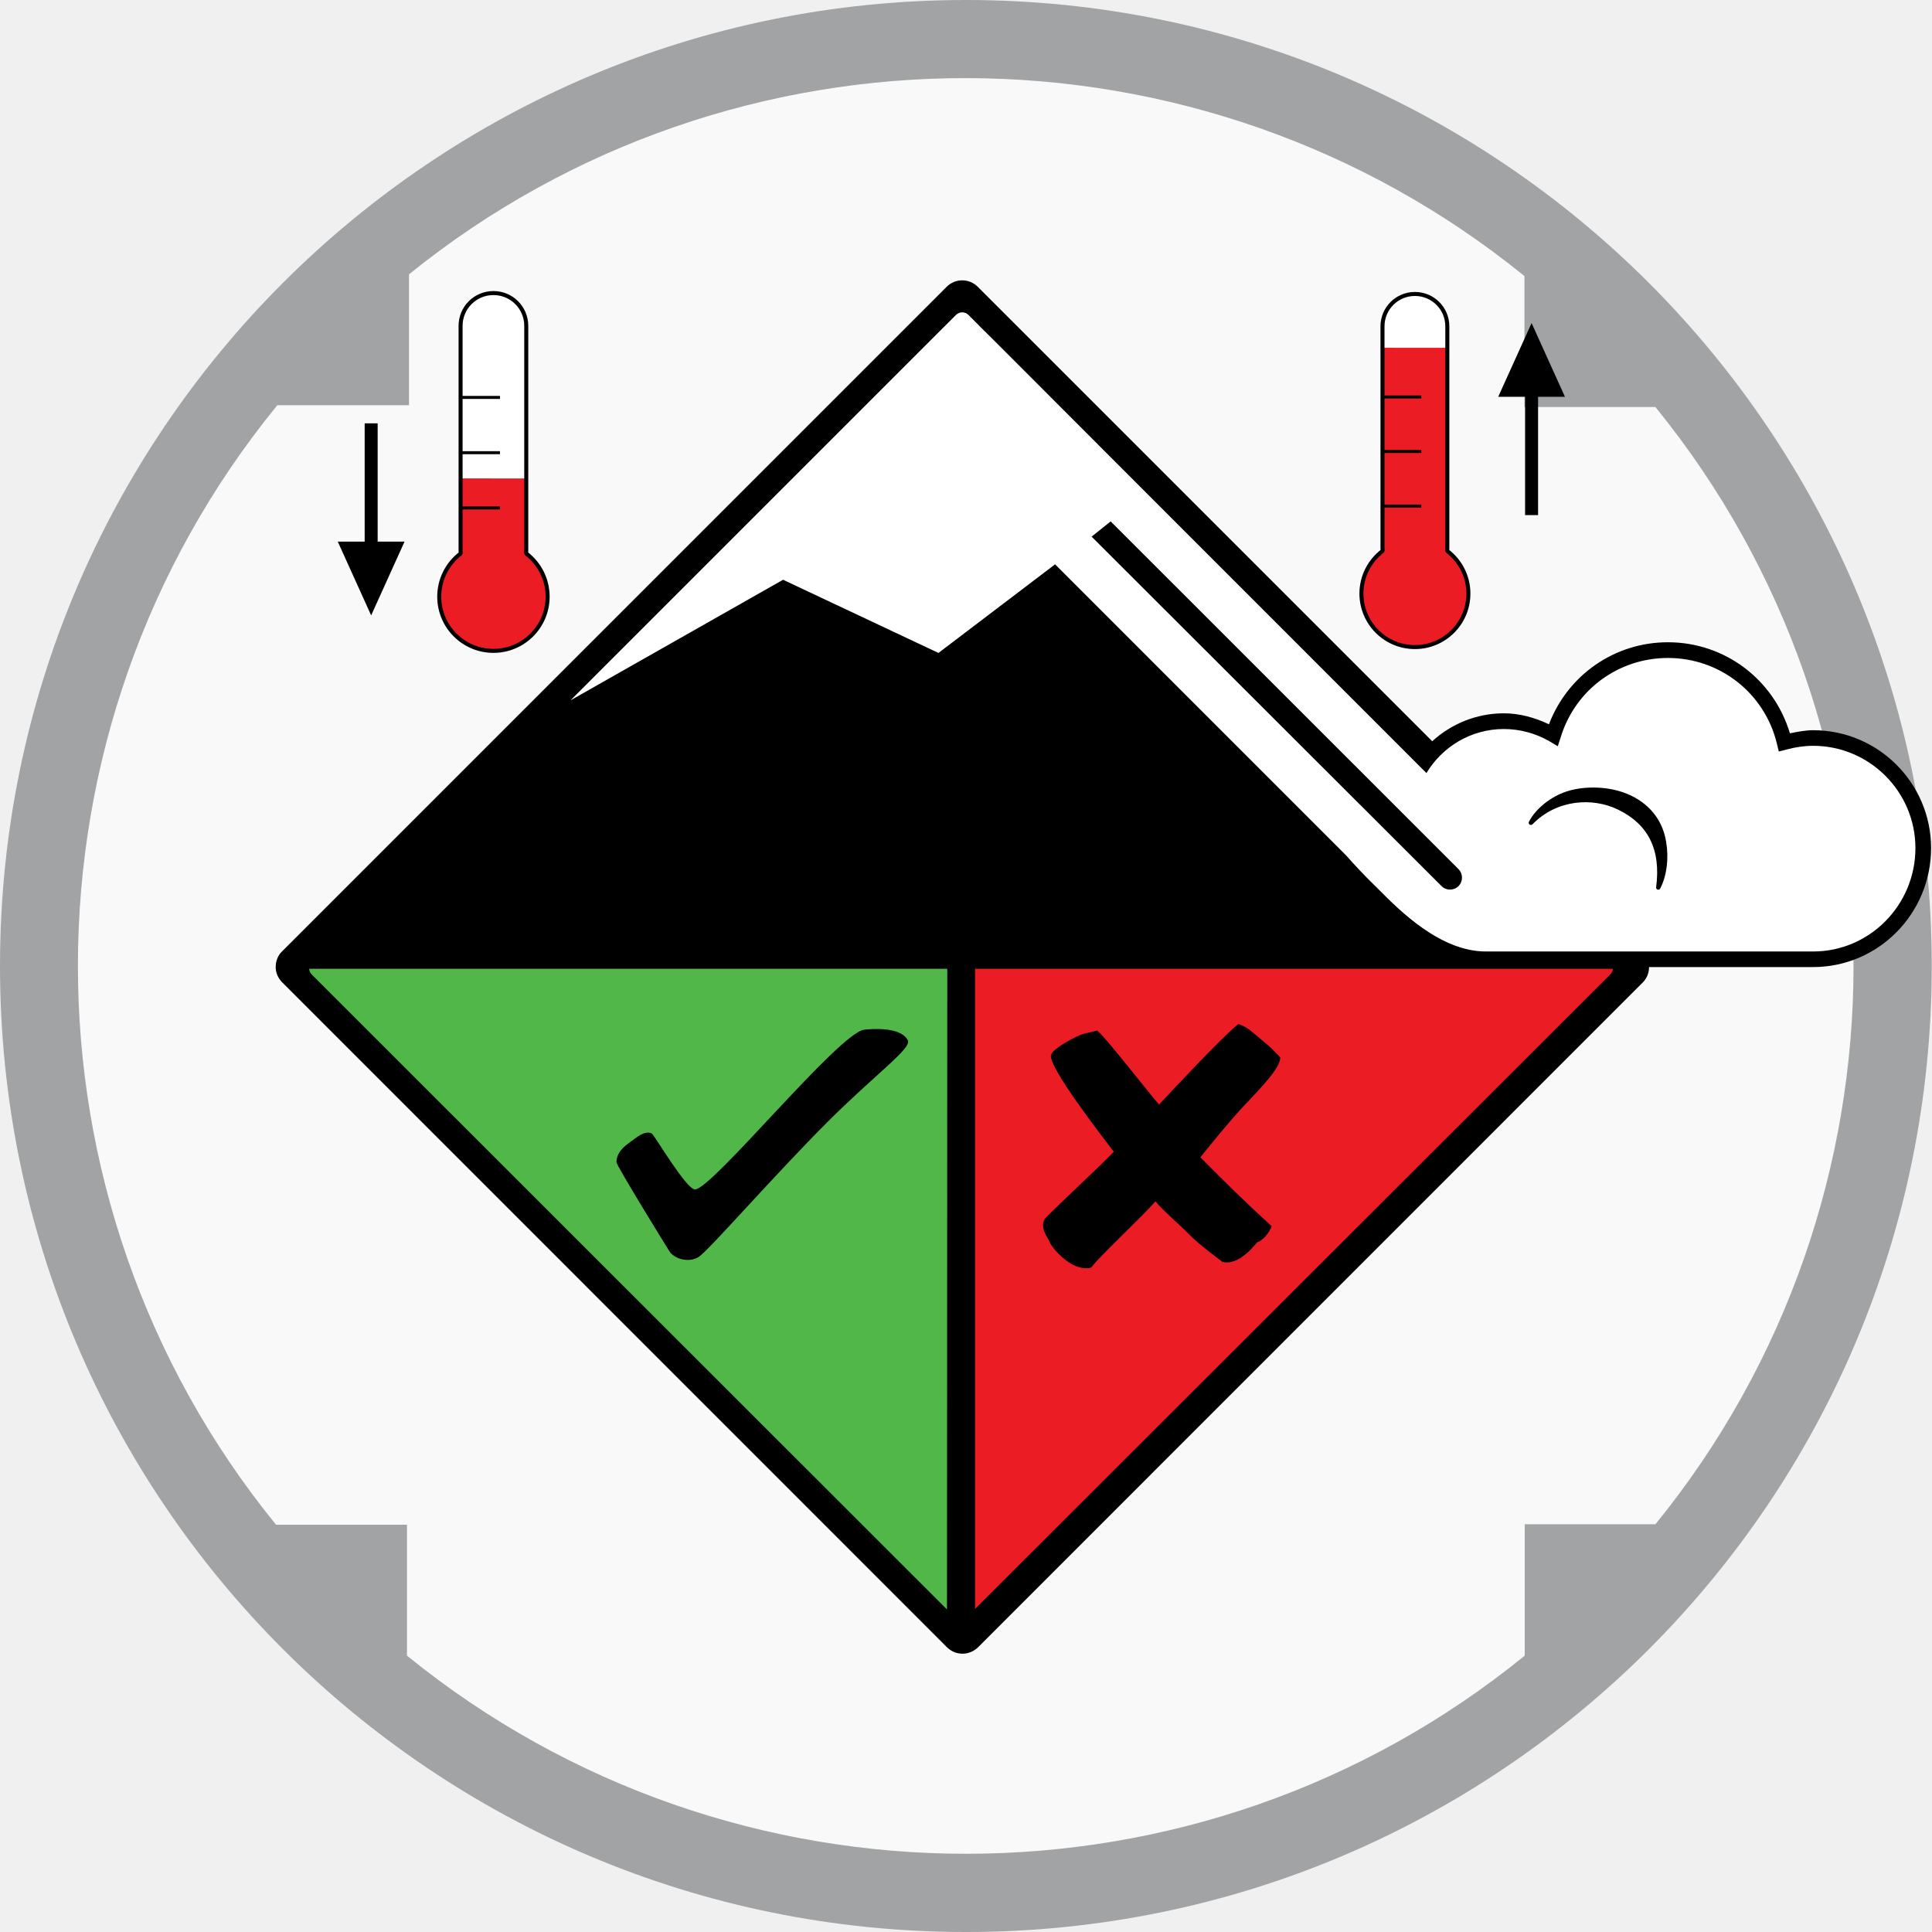
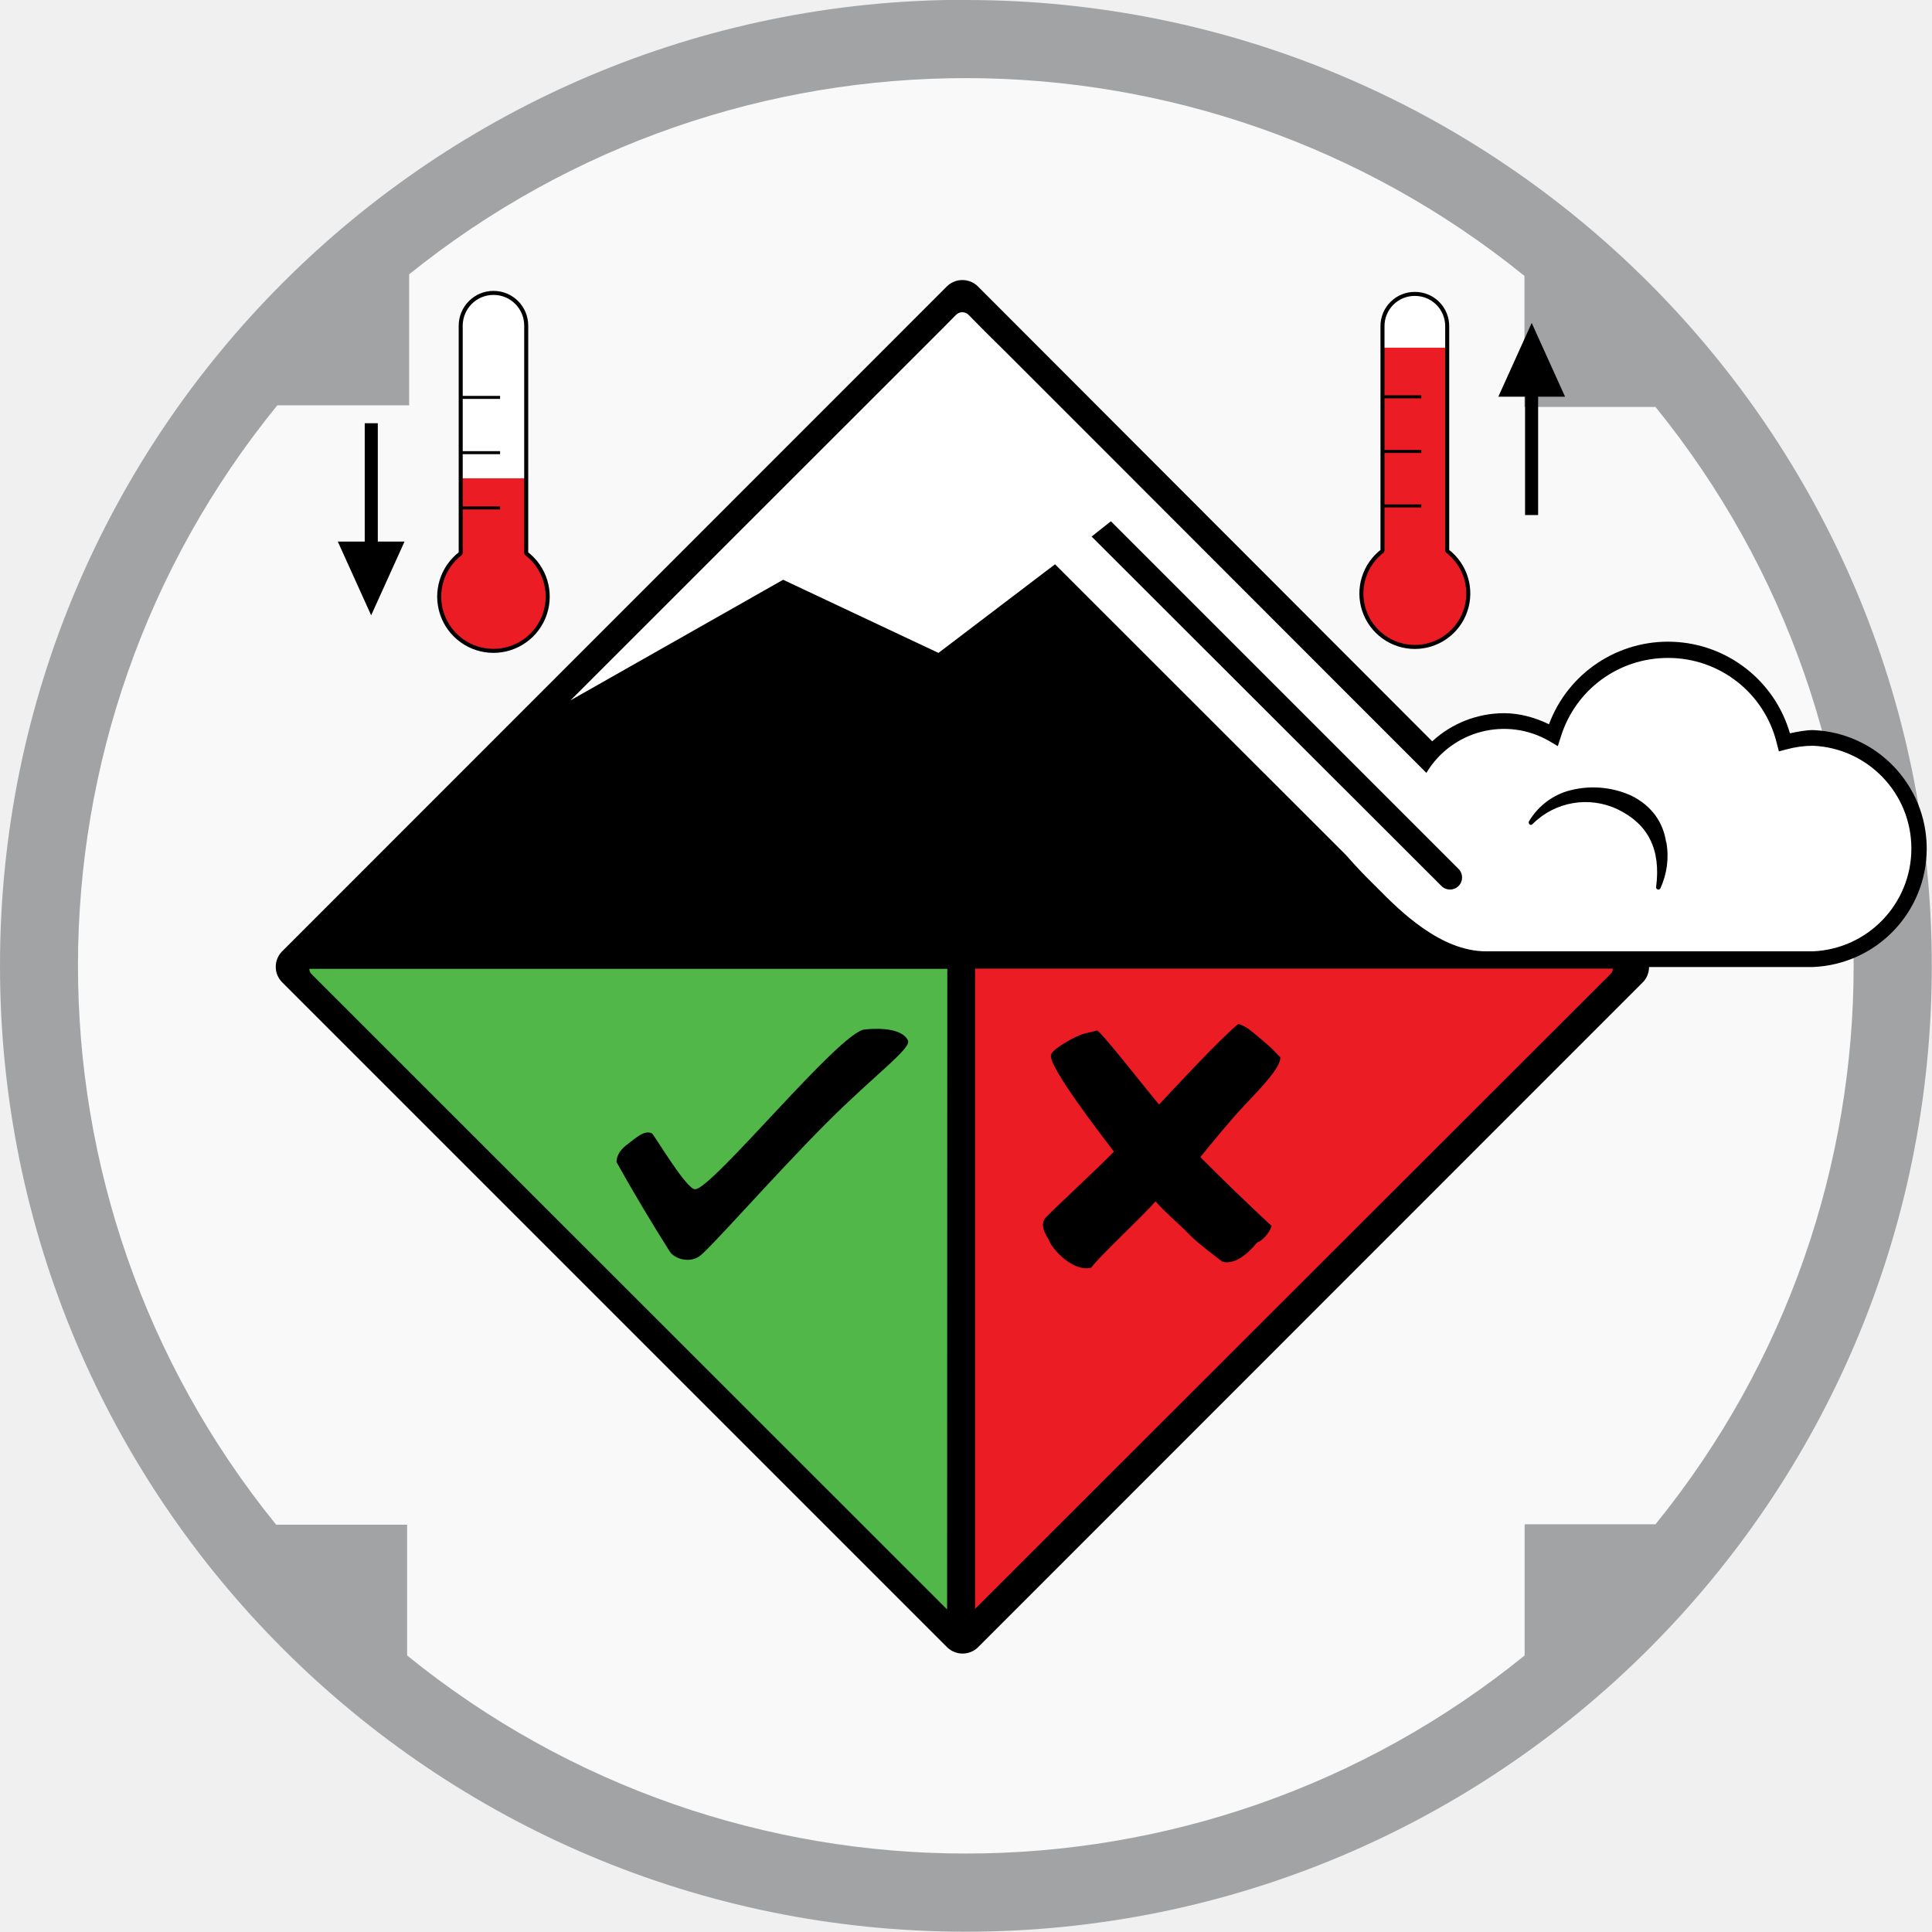
- <svg xmlns="http://www.w3.org/2000/svg" version="1.1" x="0px" y="0px" width="961.237px" height="961.364px" viewBox="319.444 19.065 961.237 961.364" enable-background="new 319.444 19.065 961.237 961.364" xml:space="preserve">
-   <g id="Layer_1">
-     <path opacity="0.6" fill="#FFFFFF" enable-background="new    " d="M1143.182,777.777h-65.151v65.152   c-161.616,131.439-394.318,131.439-556.187,0v-65.152h-65.151C325,615.909,325.252,382.449,457.323,220.707h65.53v-65.151   C684.47,25,916.54,25.505,1077.904,156.439v65.151h65.151C1274.748,383.586,1274.748,616.162,1143.182,777.777z" />
-     <path opacity="0.4" fill="#2C3034" enable-background="new    " d="M800.126,19.065c-265.53,0-480.682,215.152-480.682,480.682   c0,265.53,215.151,480.683,480.682,480.683s480.556-215.152,480.556-480.683C1280.682,234.217,1065.53,19.065,800.126,19.065z    M1078.156,777.777v65.152c-161.616,131.439-394.318,131.439-556.187,0v-65.152h-65.151   c-131.692-161.868-131.439-395.328,0.631-557.07h65.53v-65.151C684.596,25,916.667,25.505,1078.03,156.439v65.151h65.151   c131.439,161.616,131.439,394.318,0,555.935h-65.025V777.777L1078.156,777.777z" />
-     <path fill="#FFFFFF" d="M455.809,499.874c2.903,4.166,4.671,7.702,7.322,10.479c37.248,37.5,74.622,74.747,111.995,112.121   c71.212,71.339,142.425,142.677,213.511,214.016c6.061,6.061,8.712,6.187,15.908,1.641c1.895-1.136,3.662-2.651,5.178-4.166   c8.838-8.712,17.676-17.298,26.515-26.137c98.737-98.863,197.475-197.854,296.339-296.717c7.323-7.323,8.586-11.111,0.505-21.086   c-1.263-1.516-2.778-2.904-4.167-4.419c-49.368-49.369-98.863-98.864-148.232-148.232   c-56.061-56.313-112.121-112.626-168.308-168.813c-13.258-13.258-15.657-13.005-29.041,0.379   c-48.737,48.737-97.475,97.349-146.085,146.212c-34.976,35.102-69.697,70.455-104.672,105.556   c-22.854,22.854-46.086,45.202-68.939,68.056C460.732,491.667,458.712,495.581,455.809,499.874z" />
+ <svg xmlns="http://www.w3.org/2000/svg" xml:space="preserve" width="961.2" height="961.4" viewBox="319.4 19.1 961.2 961.4">
+   <g>
+     <path fill="#FFF" d="M1143.2 777.8H1078v65.1a441.5 441.5 0 0 1-556.2 0v-65.1h-65.1a441.6 441.6 0 0 1 .6-557H523v-65.2a441.8 441.8 0 0 1 555 .8v65.2h65.2a441 441 0 0 1 0 556.2z" opacity=".6" />
+     <path fill="#2C3034" d="M800.1 19a480.6 480.6 0 0 0-480.7 480.7 480.6 480.6 0 1 0 961.3 0A480.6 480.6 0 0 0 800 19.1zm278 758.8v65.1a441.5 441.5 0 0 1-556.1 0v-65.1h-65.2a441.6 441.6 0 0 1 .6-557H523v-65.2a441.8 441.8 0 0 1 555 .8v65.2h65.2a441.2 441.2 0 0 1 0 556h-65v.2z" opacity=".4" />
+     <path fill="#FFF" d="M455.8 499.9c3 4.1 4.7 7.7 7.3 10.5 37.3 37.5 74.7 74.7 112 112l213.5 214c6.1 6.2 8.7 6.3 16 1.7 1.8-1.1 3.6-2.6 5.1-4.1 8.9-8.7 17.7-17.3 26.5-26.2l296.4-296.7c7.3-7.3 8.6-11.1.5-21-1.3-1.6-2.8-3-4.2-4.5L980.7 337.4c-56-56.3-112.1-112.7-168.3-168.8-13.3-13.3-15.7-13-29 .3-48.8 48.8-97.5 97.4-146.2 146.3-35 35-69.6 70.4-104.6 105.5-22.9 22.9-46.1 45.2-69 68-2.9 3-4.9 6.9-7.8 11.2z" />
  </g>
-   <g id="Layer_2">
+   <g>
    <g>
      <g>
        <g>
-           <path d="M1221.65,382.416c-3.763,0-7.65,0.767-11.537,1.551c-8.053-26.804-32.401-45.313-60.702-45.313      c-26.606,0-49.82,16.32-59.211,40.819c-7.048-3.353-14.66-5.464-22.444-5.464c-13.72,0-26.232,5.333-35.637,13.902      L805.938,161.738c-4.254-4.235-11.136-4.235-15.391,0L459.702,492.576c-2.012,1.991-3.076,4.775-3.076,7.669      c0,2.896,1.219,5.61,3.287,7.684l330.79,330.855c2.027,1.997,4.783,3.16,7.694,3.16c2.87,0,5.626-1.163,7.694-3.16      l330.807-330.855c2.094-2.106,3.117-4.839,3.117-7.653h81.635c32.381,0,58.695-26.54,58.695-59.198      C1280.346,408.746,1254.031,382.416,1221.65,382.416z" />
+           <path d="M1221.7 382.4c-3.8 0-7.7.8-11.6 1.6a63.2 63.2 0 0 0-119.9-4.5c-7-3.4-14.7-5.5-22.4-5.5a52.8 52.8 0 0 0-35.7 14L806 161.6a11 11 0 0 0-15.4 0L459.7 492.6a10.9 10.9 0 0 0 .2 15.4l330.8 330.8a11 11 0 0 0 15.4 0l330.8-330.9c2-2 3.1-4.8 3.1-7.6h81.6a59 59 0 0 0 0-117.9z" />
        </g>
        <g>
-           <path fill="#50B748" d="M473.252,501.121c0.093,0.994,0.493,1.961,1.17,2.715L790.67,819.943l0.139-318.822H473.252z" />
-           <path fill="#EC1C24" d="M804.623,501.121v318.551l316.185-315.836c0.779-0.754,1.136-1.721,1.218-2.715H804.623z" />
+           <path fill="#50B748" d="M473.3 501.1c0 1 .4 2 1.1 2.7L790.7 820l.1-318.8H473.3z" />
+           <path fill="#EC1C24" d="M804.6 501.1v318.6l316.2-315.9c.8-.7 1.1-1.7 1.2-2.7H804.6z" />
        </g>
-         <path fill="#FFFFFF" d="M1221.65,390.182c-4.334,0-8.738,0.638-13.202,1.832l-3.876,1.014l-0.933-3.892     c-6.041-25.104-28.357-42.668-54.229-42.668c-24.582,0-46.052,15.784-53.298,39.268l-1.507,4.658l-4.163-2.483     c-6.93-3.973-14.78-6.085-22.688-6.085c-16.386,0-30.605,8.831-38.515,21.915l-36.167-36.174l0,0L865.877,240.345     c0-0.026,0-0.04-0.041-0.059l-45.481-45.528l-10.818-10.793h-0.041l-8.168-8.219c-0.82-0.81-1.956-1.258-3.083-1.258     c-1.139,0-2.243,0.448-3.076,1.258l-6.125,6.141h-0.031L603.321,367.566l105.777-60.014l77.32,36.417l58.034-44.088     l144.709,144.726c4.938,5.577,9.845,10.683,12.756,13.528l3.275,3.24c10.804,10.888,30.934,31.151,53.667,31.151h162.791     c28.08,0,50.906-23.075,50.906-51.448C1272.557,413.047,1249.73,390.182,1221.65,390.182z" />
+         <path fill="#FFF" d="M1221.7 390.2a51 51 0 0 0-13.3 1.8l-3.8 1-1-3.9a55.6 55.6 0 0 0-54.2-42.6c-24.6 0-46 15.8-53.3 39.2l-1.5 4.7-4.2-2.5a45 45 0 0 0-61.2 15.8l-36.1-36.1-127.2-127.3-45.5-45.5-10.9-10.8-8.2-8.3a4.4 4.4 0 0 0-6.1 0L789 182 603.3 367.6l105.8-60 77.3 36.4 58-44.1 144.8 144.7c4.9 5.6 9.8 10.7 12.7 13.5l3.3 3.3c10.8 10.9 31 31.1 53.7 31.1h162.7a51.2 51.2 0 0 0 0-102.3z" />
        <g>
-           <path d="M862.629,286.095l174.102,173.869c2.357,2.371,6.126,2.358,8.481,0c2.299-2.322,2.299-6.1-0.039-8.438L872.112,278.515      L862.629,286.095z" />
+           <path d="M862.6 286.1 1036.7 460a6 6 0 1 0 8.5-8.5l-173-173-9.6 7.6z" />
        </g>
-         <path d="M1148.55,438.181c-1.456-9.368-6.718-18.039-17.61-23.288c-9.681-4.66-22.683-5.039-32.027-1.979     c-7.625,2.483-15.271,8.422-18.669,15.062c-0.246,0.457-0.093,1.079,0.315,1.39c0.486,0.31,1.048,0.23,1.447-0.131     c12.203-12.479,29.906-13.41,42.446-7.376c15.114,7.294,21.556,19.886,19.087,38.725c-0.082,0.492,0.244,1,0.721,1.146     c0.53,0.182,1.063-0.067,1.307-0.508C1148.952,454.569,1149.852,446.062,1148.55,438.181z" />
+         <path d="M1148.5 438.2c-1.4-9.4-6.7-18-17.6-23.3a46 46 0 0 0-32-2 33.7 33.7 0 0 0-18.7 15c-.2.5 0 1.2.4 1.5.4.3 1 .2 1.4-.2a37.2 37.2 0 0 1 42.5-7.3c15 7.3 21.5 19.8 19 38.7 0 .5.3 1 .8 1.1.5.2 1 0 1.3-.5a38.3 38.3 0 0 0 3-23z" />
      </g>
-       <g id="yes">
-         <path d="M771.184,536.773c2.061,3.903-16.381,17.008-39.976,40.58c-26.613,26.63-59.17,63.993-64.013,67.103     c-5.252,3.324-12.267,0.822-14.543-2.589c-1.198-1.812-26.462-42.836-26.462-44.486c0-3.404,1.969-6.525,5.921-9.329     c3.965-2.858,7.999-6.729,11.685-4.932c1.139,0.536,17.139,27.865,21.49,27.807c8.687-0.185,71.903-78.309,84.281-79.49     C752.396,531.142,767.601,529.633,771.184,536.773z" />
+       <g>
+         <path d="M771.2 536.8c2 3.9-16.4 17-40 40.6-26.6 26.6-59.2 64-64 67-5.3 3.4-12.3.9-14.5-2.5a943.3 943.3 0 0 1-26.5-44.5c0-3.4 2-6.5 6-9.3 3.9-3 8-6.8 11.6-5 1.1.6 17.1 27.9 21.5 27.8 8.7-.2 71.9-78.3 84.3-79.5 2.8-.3 18-1.8 21.6 5.4z" />
      </g>
-       <g id="no">
-         <path d="M956.454,545.134c0.502,5.159-10.542,16.229-17.803,23.934c-7.271,7.699-15.381,17.836-21.898,25.858     c5.685,5.771,11.467,11.508,17.339,17.249c5.9,5.728,11.926,11.374,18.095,17.011c-0.969,3.422-5.044,7.704-7.081,7.93     c-0.724,0.656-8.707,11.861-17.316,9.898c0,0-12.169-9.012-16.657-13.715c-4.457-4.692-12.431-11.27-16.767-16.444     c-6.044,7.159-27.381,26.876-31.981,32.961c0,0-6.987,2.698-16.455-7.12c-1.561-1.587-2.922-3.302-4.029-5.16     c0.333-0.948-6.384-8.017-1.909-12.697c5.479-5.694,27.24-25.868,33.673-32.668c-6.021-7.92-33.009-42.694-31.235-48.226     c1.123-3.491,13.553-9.821,16.023-10.386l6.913-1.681c2.853,1.548,26.796,32.398,30.843,36.812     c7.523-8.056,31.072-33.348,39.45-40.086c1.895,0.669,3.617,1.522,5.154,2.602c1.53,1.081,10.768,8.988,10.768,8.988     L956.454,545.134z" />
+       <g>
+         <path d="M956.5 545.1c.5 5.2-10.6 16.3-17.8 24-7.3 7.7-15.4 17.8-22 25.8a1302 1302 0 0 0 35.5 34.3c-1 3.4-5 7.7-7 8-.8.6-8.8 11.8-17.4 9.8 0 0-12.2-9-16.7-13.7-4.4-4.7-12.4-11.3-16.7-16.4-6 7.1-27.4 26.8-32 33 0 0-7 2.6-16.5-7.2-1.5-1.6-2.9-3.3-4-5.2.3-1-6.4-8-2-12.7 5.6-5.7 27.3-25.8 33.8-32.6-6-8-33-42.7-31.3-48.3 1.2-3.4 13.6-9.8 16-10.3l7-1.7c2.8 1.5 26.8 32.4 30.8 36.8 7.5-8 31-33.4 39.5-40.1 1.9.7 3.6 1.5 5.1 2.6 1.5 1 10.8 9 10.8 9l4.9 5z" />
      </g>
-       <g id="thermometer_2" transform="translate(-259.6465,-264.8438)">
-         <path id="path3069_4_" fill="#FFFFFF" d="M1283.154,430.184c-8.935,0-16.135,7.188-16.135,16.123v110.48     c0,0.433,0.028,0.856,0.064,1.28c-6.404,4.861-10.541,12.553-10.541,21.212c0,14.698,11.915,26.612,26.611,26.612     s26.611-11.914,26.611-26.612c0-8.658-4.139-16.351-10.541-21.212c0.033-0.424,0.054-0.847,0.054-1.28v-110.48     C1299.278,437.371,1292.089,430.184,1283.154,430.184z" />
-         <g id="g3920_2_" transform="translate(-232.161,4.766189)">
-           <path id="path3893_2_" fill="#EC1C24" d="M1499.33,452.198v99.673c0,0.433,0.028,0.856,0.062,1.278      c-6.402,4.861-10.539,12.555-10.539,21.214c0,14.697,11.912,26.609,26.609,26.609c14.698,0,26.611-11.912,26.611-26.609      c0-8.659-4.137-16.354-10.541-21.214c0.033-0.421,0.053-0.845,0.053-1.278v-99.657L1499.33,452.198z" />
+       <g transform="translate(-259.6465,-264.8438)">
+         <path fill="#FFF" d="M1283.2 430.2a16 16 0 0 0-16.2 16.1v111.8a26.6 26.6 0 1 0 32.2 0V446.3a16 16 0 0 0-16-16.1z" />
+         <g transform="translate(-232.161,4.766189)">
+           <path fill="#EC1C24" d="M1499.3 452.2v100.9a26.6 26.6 0 1 0 32.2 0V452.2h-32.2z" />
        </g>
-         <path id="path3069_2_" fill="none" stroke="#000000" stroke-width="2" stroke-linejoin="bevel" d="M1283.154,430.184     c-8.935,0-16.135,7.188-16.135,16.123v110.48c0,0.433,0.028,0.856,0.064,1.28c-6.404,4.861-10.541,12.553-10.541,21.212     c0,14.698,11.915,26.612,26.611,26.612s26.611-11.914,26.611-26.612c0-8.658-4.139-16.351-10.541-21.212     c0.033-0.424,0.054-0.847,0.054-1.28v-110.48C1299.278,437.371,1292.089,430.184,1283.154,430.184z" />
-         <path id="path3873_2_" fill="none" stroke="#000000" stroke-width="1.5" d="M1266.899,535.717h19.428" />
-         <path id="path3877_2_" fill="none" stroke="#000000" stroke-width="1.5" d="M1266.899,508.575h19.428" />
-         <path id="path3881_2_" fill="none" stroke="#000000" stroke-width="1.5" d="M1266.899,481.434h19.428" />
+         <path fill="none" stroke="#000" stroke-linejoin="bevel" stroke-width="2" d="M1283.2 430.2a16 16 0 0 0-16.2 16.1v111.8a26.6 26.6 0 1 0 32.2 0V446.3a16 16 0 0 0-16-16.1z" />
+         <path fill="none" stroke="#000" stroke-width="1.5" d="M1266.9 535.7h19.4" />
+         <path fill="none" stroke="#000" stroke-width="1.5" d="M1266.9 508.6h19.4" />
+         <path fill="none" stroke="#000" stroke-width="1.5" d="M1266.9 481.4h19.4" />
      </g>
-       <g id="thermometer_1" transform="translate(-259.6465,-264.8438)">
-         <path id="path3069_5_" fill="#FFFFFF" d="M824.624,429.735c-9.055,0-16.347,7.283-16.347,16.335v111.952     c0,0.439,0.031,0.868,0.059,1.298c-6.487,4.923-10.678,12.72-10.678,21.493c0,14.894,12.072,26.964,26.965,26.964     c14.892,0,26.963-12.071,26.963-26.964c0-8.773-4.193-16.57-10.678-21.493c0.031-0.431,0.051-0.859,0.051-1.298V446.07     C840.961,437.018,833.677,429.735,824.624,429.735z" />
-         <g id="g3920_3_" transform="translate(-232.161,4.766189)">
-           <path id="path3893_3_" fill="#EC1C24" d="M1040.587,517.206v35.896c0,0.44,0.031,0.868,0.062,1.297      c-6.487,4.925-10.68,12.722-10.68,21.494c0,14.895,12.074,26.966,26.965,26.966s26.963-12.071,26.963-26.966      c0-8.772-4.193-16.569-10.68-21.494c0.034-0.429,0.054-0.857,0.054-1.297v-35.878L1040.587,517.206z" />
+       <g transform="translate(-259.6465,-264.8438)">
+         <path fill="#FFF" d="M824.6 429.7c-9 0-16.3 7.3-16.3 16.4v113.2a27 27 0 1 0 32.6 0V446c0-9-7.2-16.3-16.3-16.3z" />
+         <g transform="translate(-232.161,4.766189)">
+           <path fill="#EC1C24" d="M1040.6 517.2V554.4a27 27 0 1 0 32.6 0V517.2h-32.6z" />
        </g>
-         <path id="path3069_3_" fill="none" stroke="#000000" stroke-width="2" stroke-linejoin="bevel" d="M824.624,429.735     c-9.055,0-16.347,7.283-16.347,16.335v111.952c0,0.439,0.031,0.868,0.059,1.298c-6.487,4.923-10.678,12.72-10.678,21.493     c0,14.894,12.072,26.964,26.965,26.964c14.892,0,26.963-12.071,26.963-26.964c0-8.773-4.193-16.57-10.678-21.493     c0.031-0.431,0.051-0.859,0.051-1.298V446.07C840.961,437.018,833.677,429.735,824.624,429.735z" />
-         <path id="path3873_3_" fill="none" stroke="#000000" stroke-width="1.5" d="M808.154,536.671h19.717" />
-         <path id="path3877_3_" fill="none" stroke="#000000" stroke-width="1.5" d="M808.154,509.169h19.717" />
-         <path id="path3881_3_" fill="none" stroke="#000000" stroke-width="1.5" d="M808.154,481.666h19.717" />
+         <path fill="none" stroke="#000" stroke-linejoin="bevel" stroke-width="2" d="M824.6 429.7c-9 0-16.3 7.3-16.3 16.4v113.2a27 27 0 1 0 32.6 0V446c0-9-7.2-16.3-16.3-16.3z" />
+         <path fill="none" stroke="#000" stroke-width="1.5" d="M808.2 536.7h19.7" />
+         <path fill="none" stroke="#000" stroke-width="1.5" d="M808.2 509.2h19.7" />
+         <path fill="none" stroke="#000" stroke-width="1.5" d="M808.2 481.7h19.7" />
      </g>
-       <polygon id="increase" points="1081.558,179.818 1064.952,216.525 1078.326,216.525 1078.326,275.388 1084.79,275.388     1084.79,216.525 1098.169,216.525   " />
-       <polygon id="decrease" points="504.136,325.29 520.741,288.583 507.367,288.583 507.367,229.72 500.903,229.72 500.903,288.583     487.524,288.583   " />
+       <polygon points="1081.6 179.8 1065 216.5 1078.3 216.5 1078.3 275.4 1084.8 275.4 1084.8 216.5 1098.2 216.5" />
+       <polygon points="504.1 325.3 520.7 288.6 507.4 288.6 507.4 229.7 500.9 229.7 500.9 288.6 487.5 288.6" />
    </g>
  </g>
</svg>
